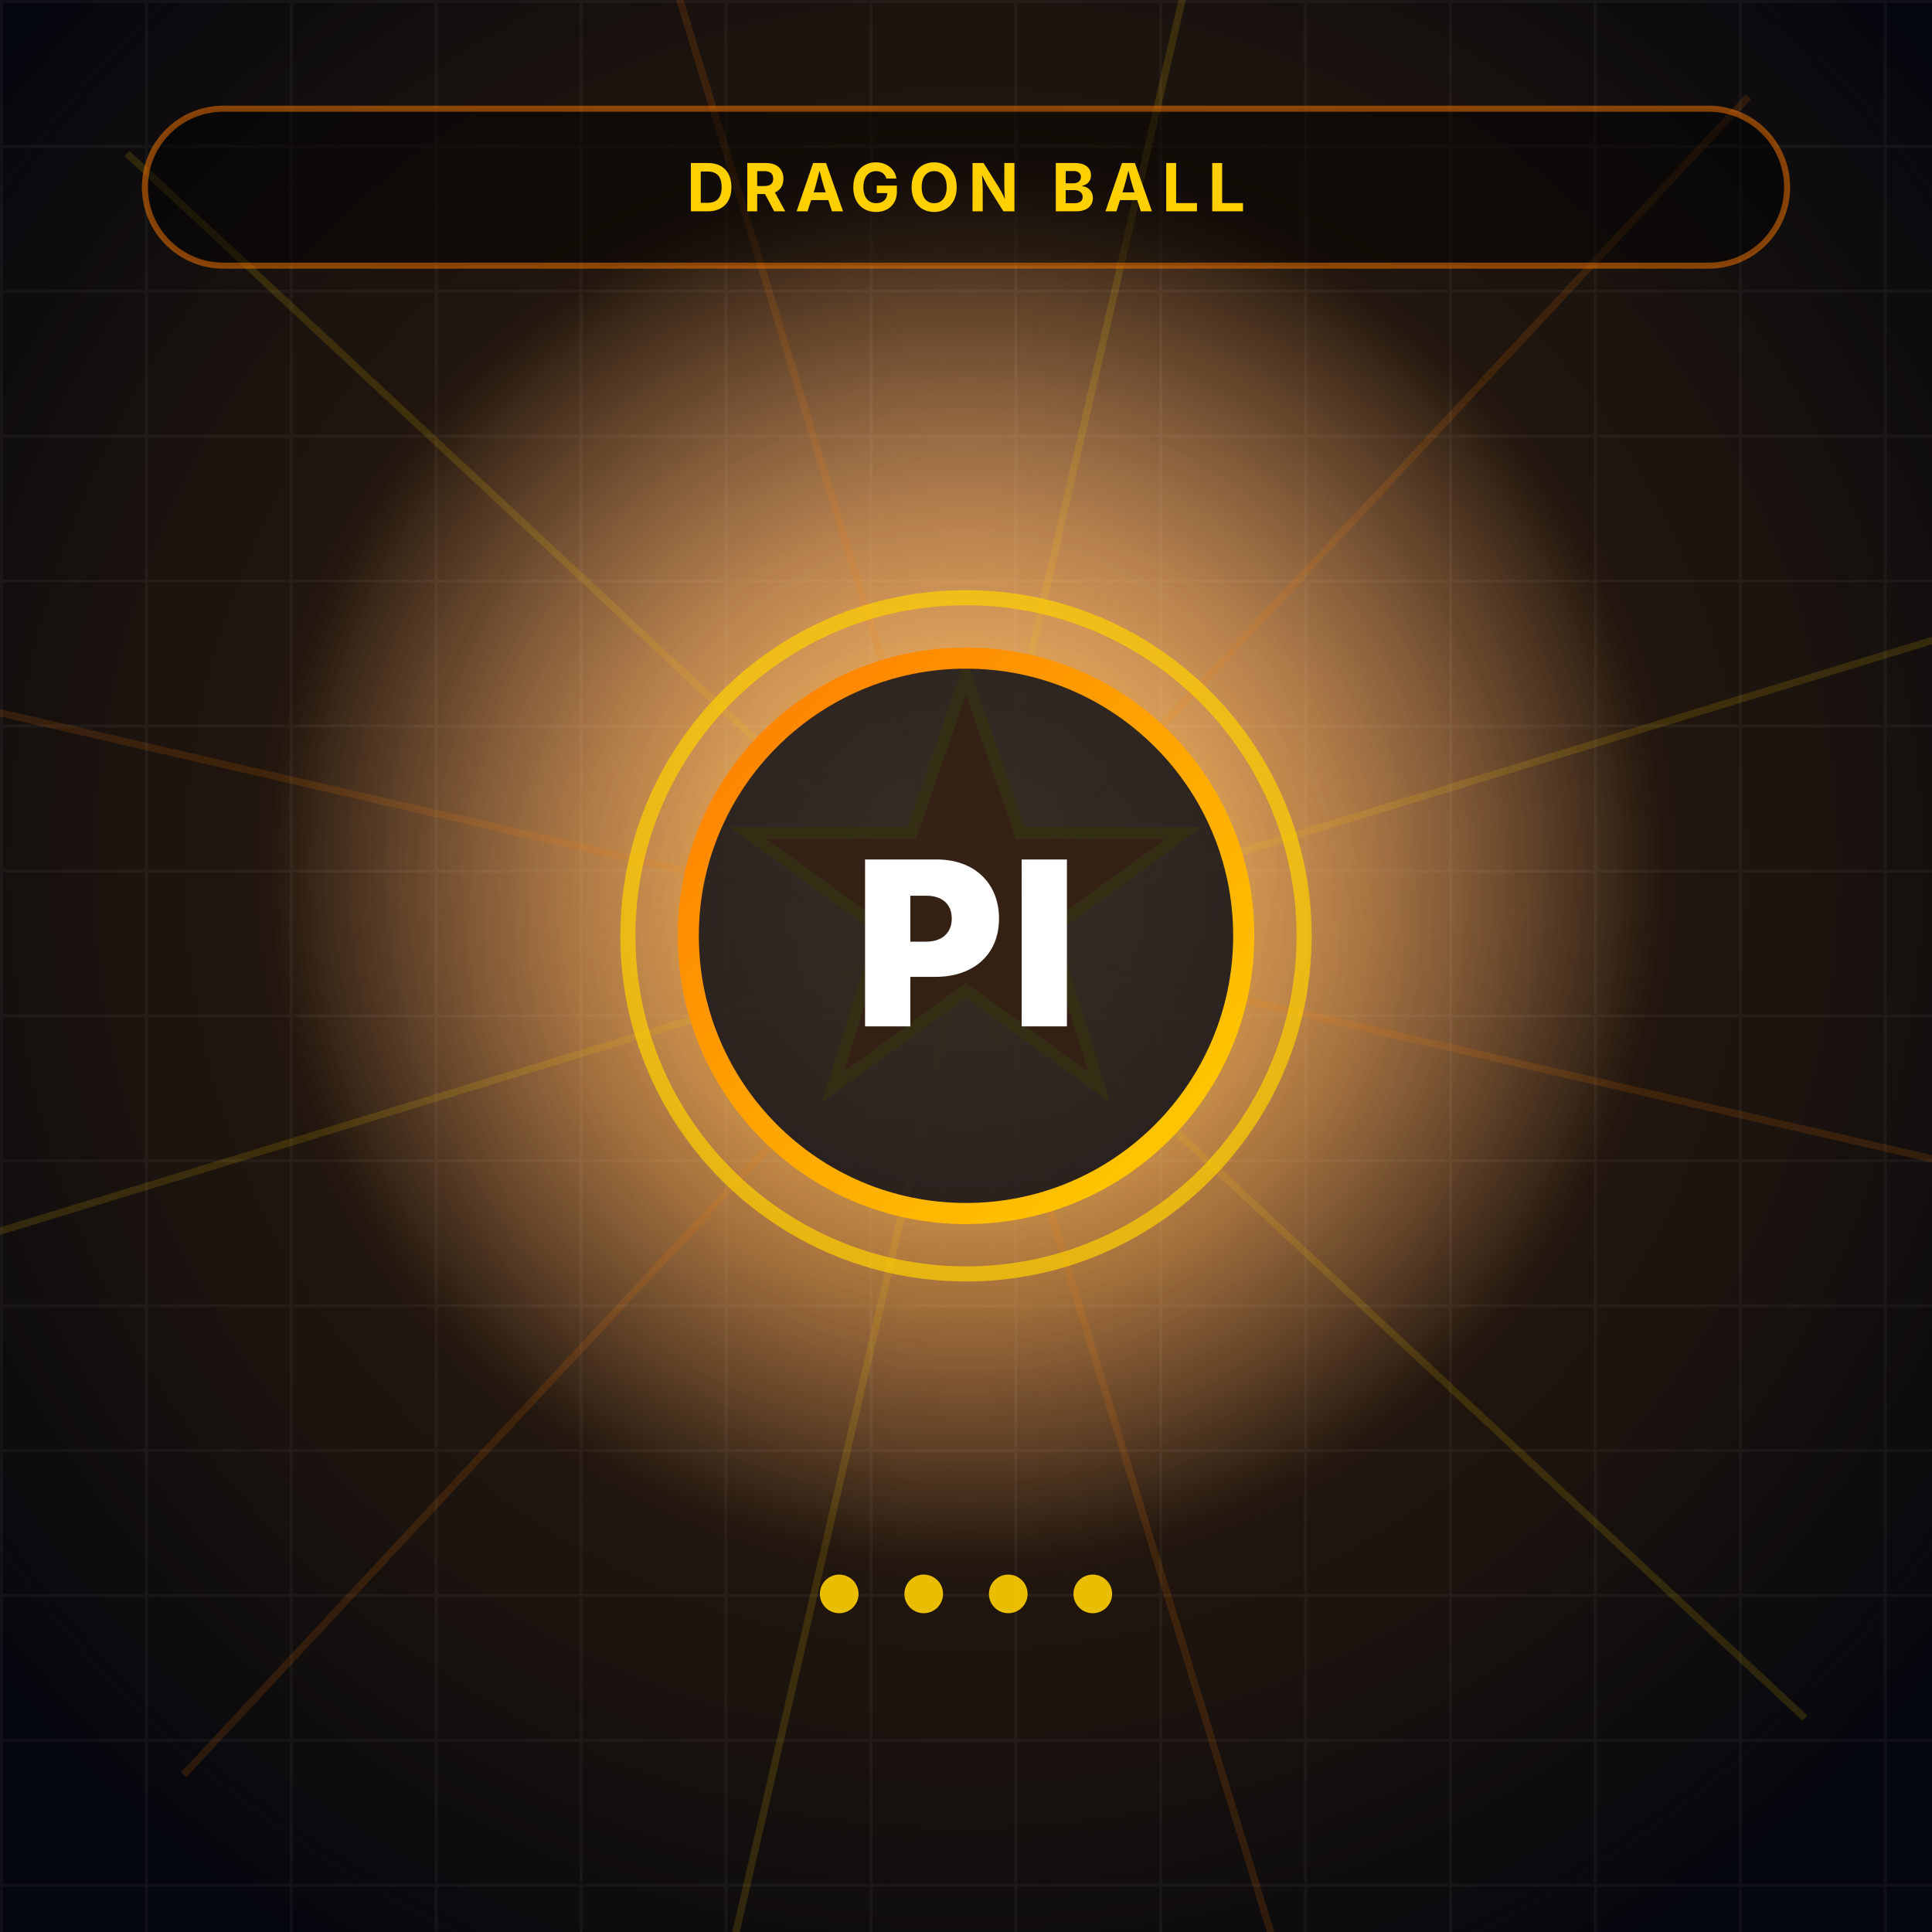
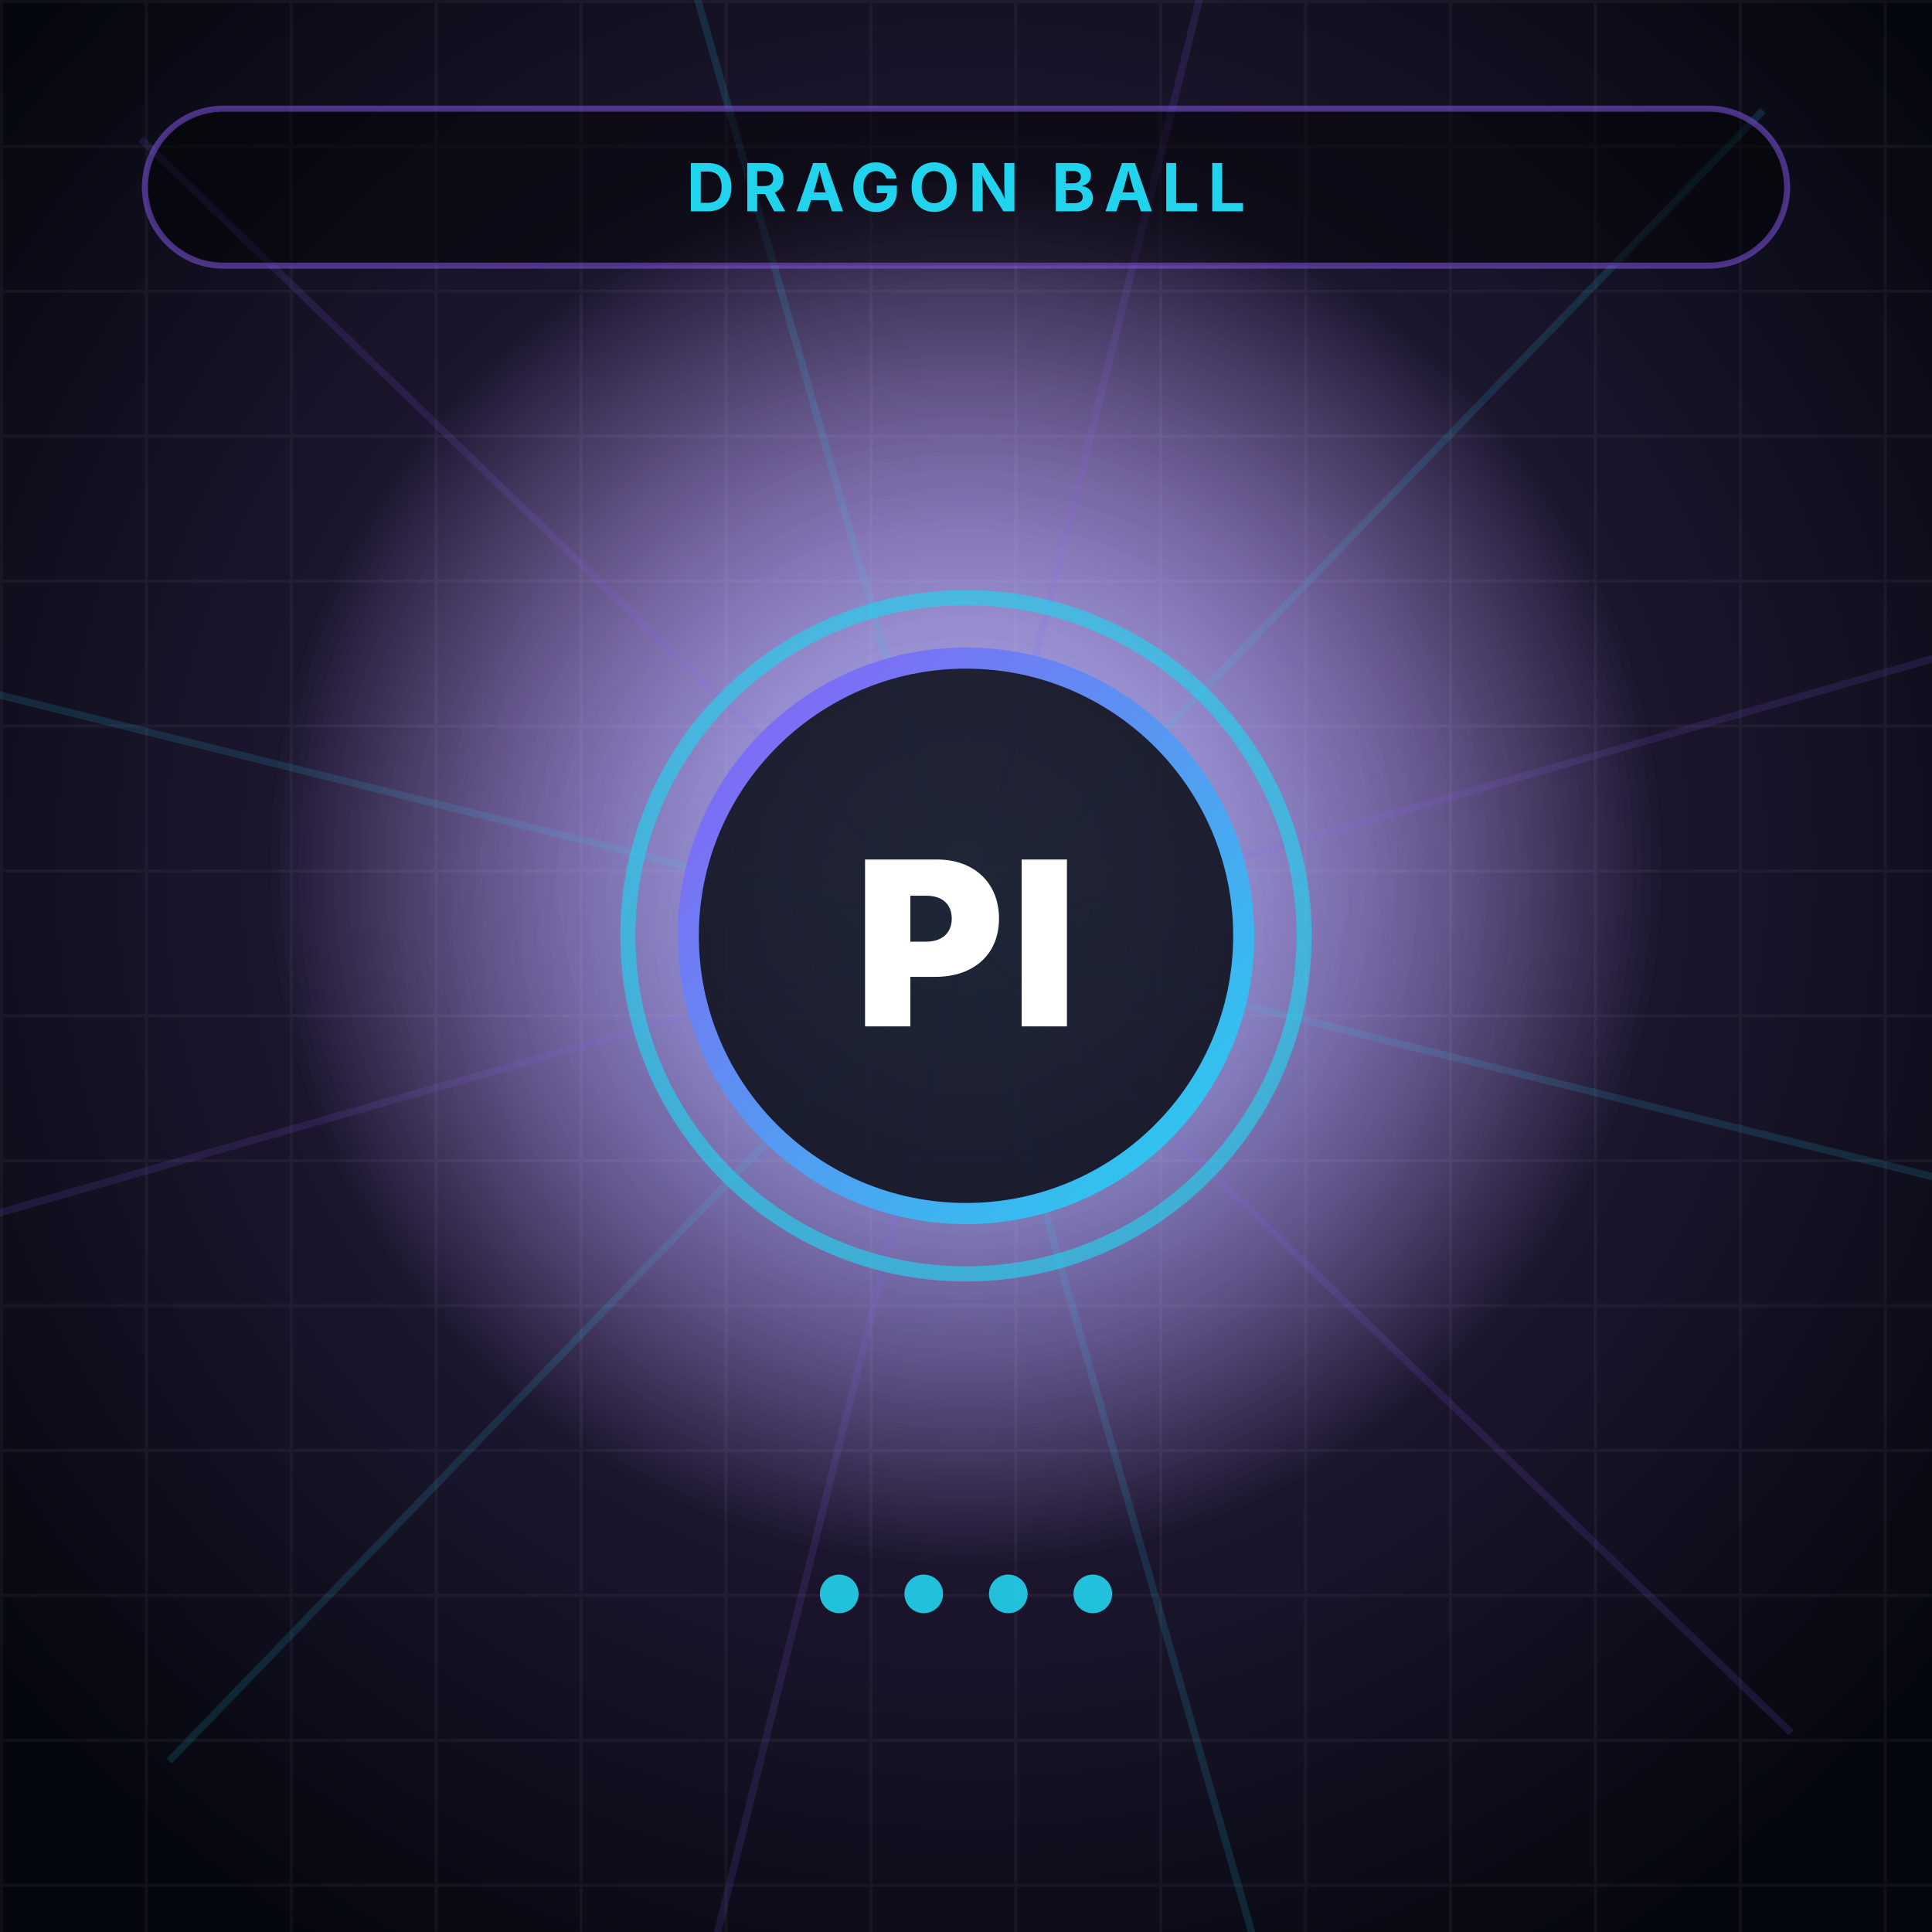
<svg xmlns="http://www.w3.org/2000/svg" viewBox="0 0 320 320" width="320" height="320">
  <defs>
    <radialGradient id="bgGrad" cx="50%" cy="45%" r="65%">
-       <stop offset="0%" stop-color="#ff7a00" stop-opacity="0.34" />
-       <stop offset="55%" stop-color="#1a0e05" stop-opacity="0.96" />
+       <stop offset="0%" stop-color="#8b5cf6" stop-opacity="0.36" />
+       <stop offset="55%" stop-color="#130d26" stop-opacity="0.96" />
      <stop offset="100%" stop-color="#05070e" stop-opacity="1" />
    </radialGradient>
    <radialGradient id="glow" cx="50%" cy="50%" r="50%">
-       <stop offset="0%" stop-color="#ffd000" stop-opacity="0.7" />
-       <stop offset="100%" stop-color="#ff7a00" stop-opacity="0" />
+       <stop offset="0%" stop-color="#22d3ee" stop-opacity="0.7" />
+       <stop offset="100%" stop-color="#8b5cf6" stop-opacity="0" />
    </radialGradient>
    <linearGradient id="badgeGrad" x1="0%" y1="0%" x2="100%" y2="100%">
-       <stop offset="0%" stop-color="#ff7a00" />
-       <stop offset="100%" stop-color="#ffd000" />
+       <stop offset="0%" stop-color="#8b5cf6" />
+       <stop offset="100%" stop-color="#22d3ee" />
    </linearGradient>
    <pattern id="grid" width="24" height="24" patternUnits="userSpaceOnUse">
      <path d="M 24 0 L 0 0 0 24" fill="none" stroke="#ffffff" stroke-opacity="0.04" stroke-width="1" />
    </pattern>
  </defs>
  <rect width="320" height="320" fill="url(#bgGrad)" />
  <rect width="320" height="320" fill="url(#grid)" />
-   <g transform="rotate(8 160 155)">
-     <line x1="160" y1="155" x2="349.277" y2="171.56" stroke="#ff7a00" stroke-width="1.2" opacity="0.14" />
-     <line x1="160" y1="155" x2="315.639" y2="263.98" stroke="#ffd000" stroke-width="1.2" opacity="0.14" />
-     <line x1="160" y1="155" x2="240.297" y2="327.198" stroke="#ff7a00" stroke-width="1.2" opacity="0.14" />
-     <line x1="160" y1="155" x2="143.44" y2="344.277" stroke="#ffd000" stroke-width="1.2" opacity="0.14" />
-     <line x1="160" y1="155" x2="51.02" y2="310.639" stroke="#ff7a00" stroke-width="1.2" opacity="0.14" />
-     <line x1="160" y1="155" x2="-12.198" y2="235.297" stroke="#ffd000" stroke-width="1.2" opacity="0.14" />
-     <line x1="160" y1="155" x2="-29.277" y2="138.44" stroke="#ff7a00" stroke-width="1.2" opacity="0.14" />
-     <line x1="160" y1="155" x2="4.361" y2="46.02" stroke="#ffd000" stroke-width="1.2" opacity="0.14" />
-     <line x1="160" y1="155" x2="79.703" y2="-17.198" stroke="#ff7a00" stroke-width="1.2" opacity="0.14" />
-     <line x1="160" y1="155" x2="176.56" y2="-34.277" stroke="#ffd000" stroke-width="1.2" opacity="0.14" />
-     <line x1="160" y1="155" x2="268.98" y2="-0.639" stroke="#ff7a00" stroke-width="1.2" opacity="0.14" />
-     <line x1="160" y1="155" x2="332.198" y2="74.703" stroke="#ffd000" stroke-width="1.2" opacity="0.14" />
+   <g transform="rotate(44 160 155)">
+     <line x1="160" y1="155" x2="350.0" y2="155.0" stroke="#8b5cf6" stroke-width="1.2" opacity="0.14" />
+     <line x1="160" y1="155" x2="324.5" y2="250.0" stroke="#22d3ee" stroke-width="1.2" opacity="0.14" />
+     <line x1="160" y1="155" x2="255.0" y2="319.5" stroke="#8b5cf6" stroke-width="1.2" opacity="0.14" />
+     <line x1="160" y1="155" x2="160.0" y2="345.0" stroke="#22d3ee" stroke-width="1.2" opacity="0.14" />
+     <line x1="160" y1="155" x2="65.0" y2="319.5" stroke="#8b5cf6" stroke-width="1.2" opacity="0.14" />
+     <line x1="160" y1="155" x2="-4.5" y2="250.0" stroke="#22d3ee" stroke-width="1.2" opacity="0.14" />
+     <line x1="160" y1="155" x2="-30.0" y2="155.0" stroke="#8b5cf6" stroke-width="1.2" opacity="0.14" />
+     <line x1="160" y1="155" x2="-4.5" y2="60.0" stroke="#22d3ee" stroke-width="1.2" opacity="0.14" />
+     <line x1="160" y1="155" x2="65.0" y2="-9.5" stroke="#8b5cf6" stroke-width="1.2" opacity="0.14" />
+     <line x1="160" y1="155" x2="160.0" y2="-35.0" stroke="#22d3ee" stroke-width="1.2" opacity="0.14" />
+     <line x1="160" y1="155" x2="255.0" y2="-9.5" stroke="#8b5cf6" stroke-width="1.2" opacity="0.14" />
+     <line x1="160" y1="155" x2="324.5" y2="60.0" stroke="#22d3ee" stroke-width="1.2" opacity="0.14" />
  </g>
  <circle cx="160" cy="155" r="95" fill="url(#glow)" opacity="0.35" />
-   <circle cx="160" cy="155" r="76" fill="url(#glow)" opacity="0.35" />
-   <circle cx="160" cy="155" r="56" fill="none" stroke="#ffd000" stroke-width="2.5" opacity="0.7" />
-   <polygon points="160,112 169,138 196,138 174,154 182,180 160,164 138,180 146,154 124,138 151,138" fill="#ff7a00" stroke="#ffd000" stroke-width="2" opacity="0.85" />
-   <circle cx="160" cy="155" r="46" fill="#090c16" fill-opacity="0.82" stroke="url(#badgeGrad)" stroke-width="3.5" />
+   <circle cx="160" cy="155" r="56" fill="none" stroke="#22d3ee" stroke-width="2.5" opacity="0.65" />
+   <circle cx="160" cy="155" r="46" fill="#090c16" fill-opacity="0.85" stroke="url(#badgeGrad)" stroke-width="3.5" />
  <text x="160" y="170" text-anchor="middle" font-family="system-ui, -apple-system, 'Segoe UI', sans-serif" font-weight="900" font-size="38" letter-spacing="1" fill="#ffffff">PI</text>
-   <rect x="24" y="18" width="272" height="26" rx="13" fill="#000000" fill-opacity="0.45" stroke="#ff7a00" stroke-opacity="0.5" />
-   <text x="160" y="35" text-anchor="middle" font-family="system-ui, -apple-system, 'Segoe UI', sans-serif" font-weight="700" font-size="11" letter-spacing="1.4" fill="#ffd000">DRAGON BALL</text>
-   <circle cx="139" cy="264" r="3.2" fill="#ffd000" opacity="0.9" />
-   <circle cx="153" cy="264" r="3.2" fill="#ffd000" opacity="0.9" />
-   <circle cx="167" cy="264" r="3.2" fill="#ffd000" opacity="0.9" />
-   <circle cx="181" cy="264" r="3.2" fill="#ffd000" opacity="0.9" />
+   <rect x="24" y="18" width="272" height="26" rx="13" fill="#000000" fill-opacity="0.45" stroke="#8b5cf6" stroke-opacity="0.5" />
+   <text x="160" y="35" text-anchor="middle" font-family="system-ui, -apple-system, 'Segoe UI', sans-serif" font-weight="700" font-size="11" letter-spacing="1.4" fill="#22d3ee">DRAGON BALL</text>
+   <circle cx="139.0" cy="264" r="3.2" fill="#22d3ee" opacity="0.9" />
+   <circle cx="153.0" cy="264" r="3.2" fill="#22d3ee" opacity="0.9" />
+   <circle cx="167.0" cy="264" r="3.2" fill="#22d3ee" opacity="0.9" />
+   <circle cx="181.0" cy="264" r="3.2" fill="#22d3ee" opacity="0.9" />
</svg>
